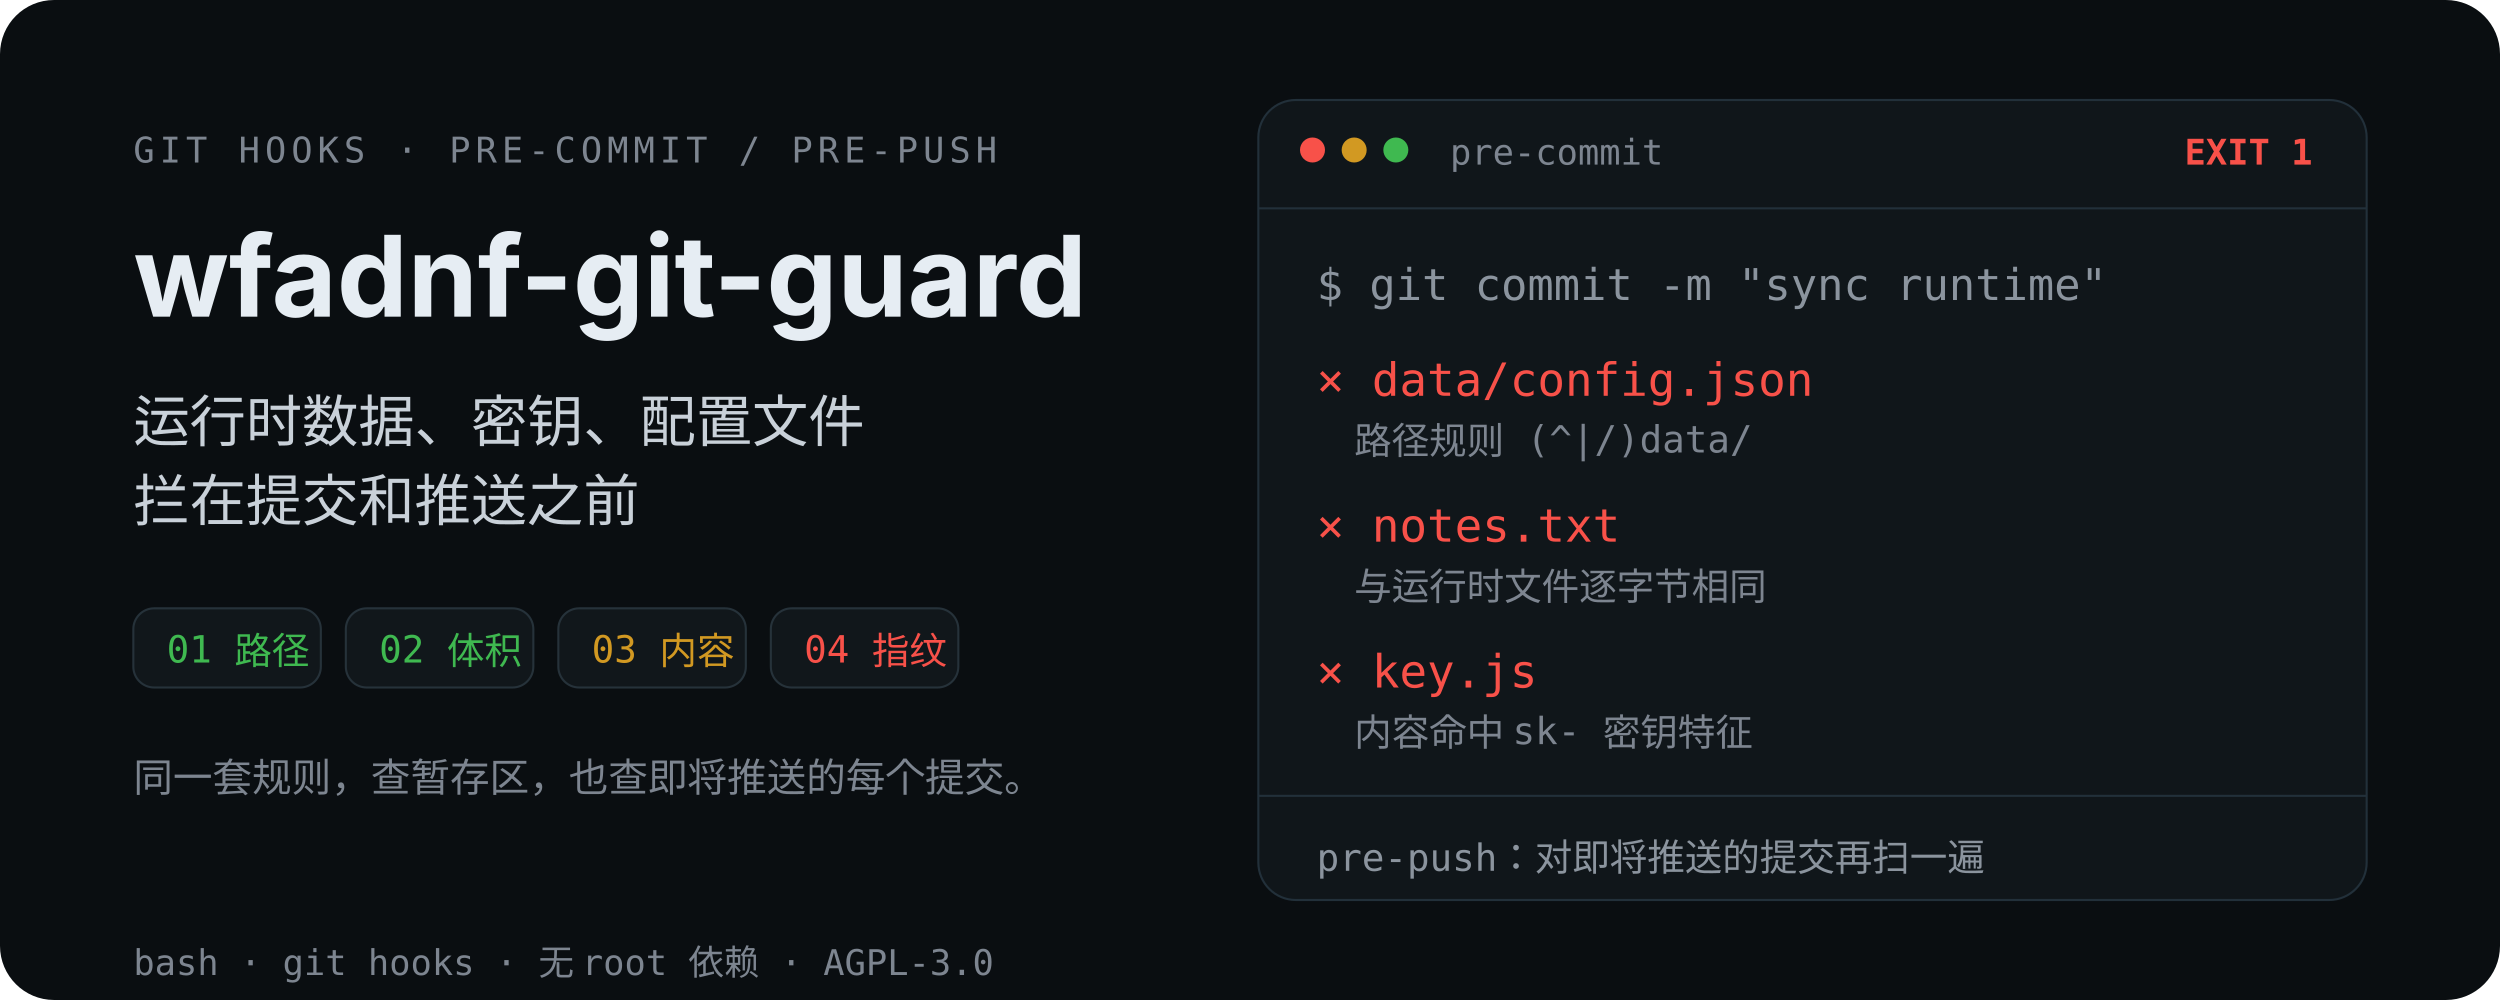
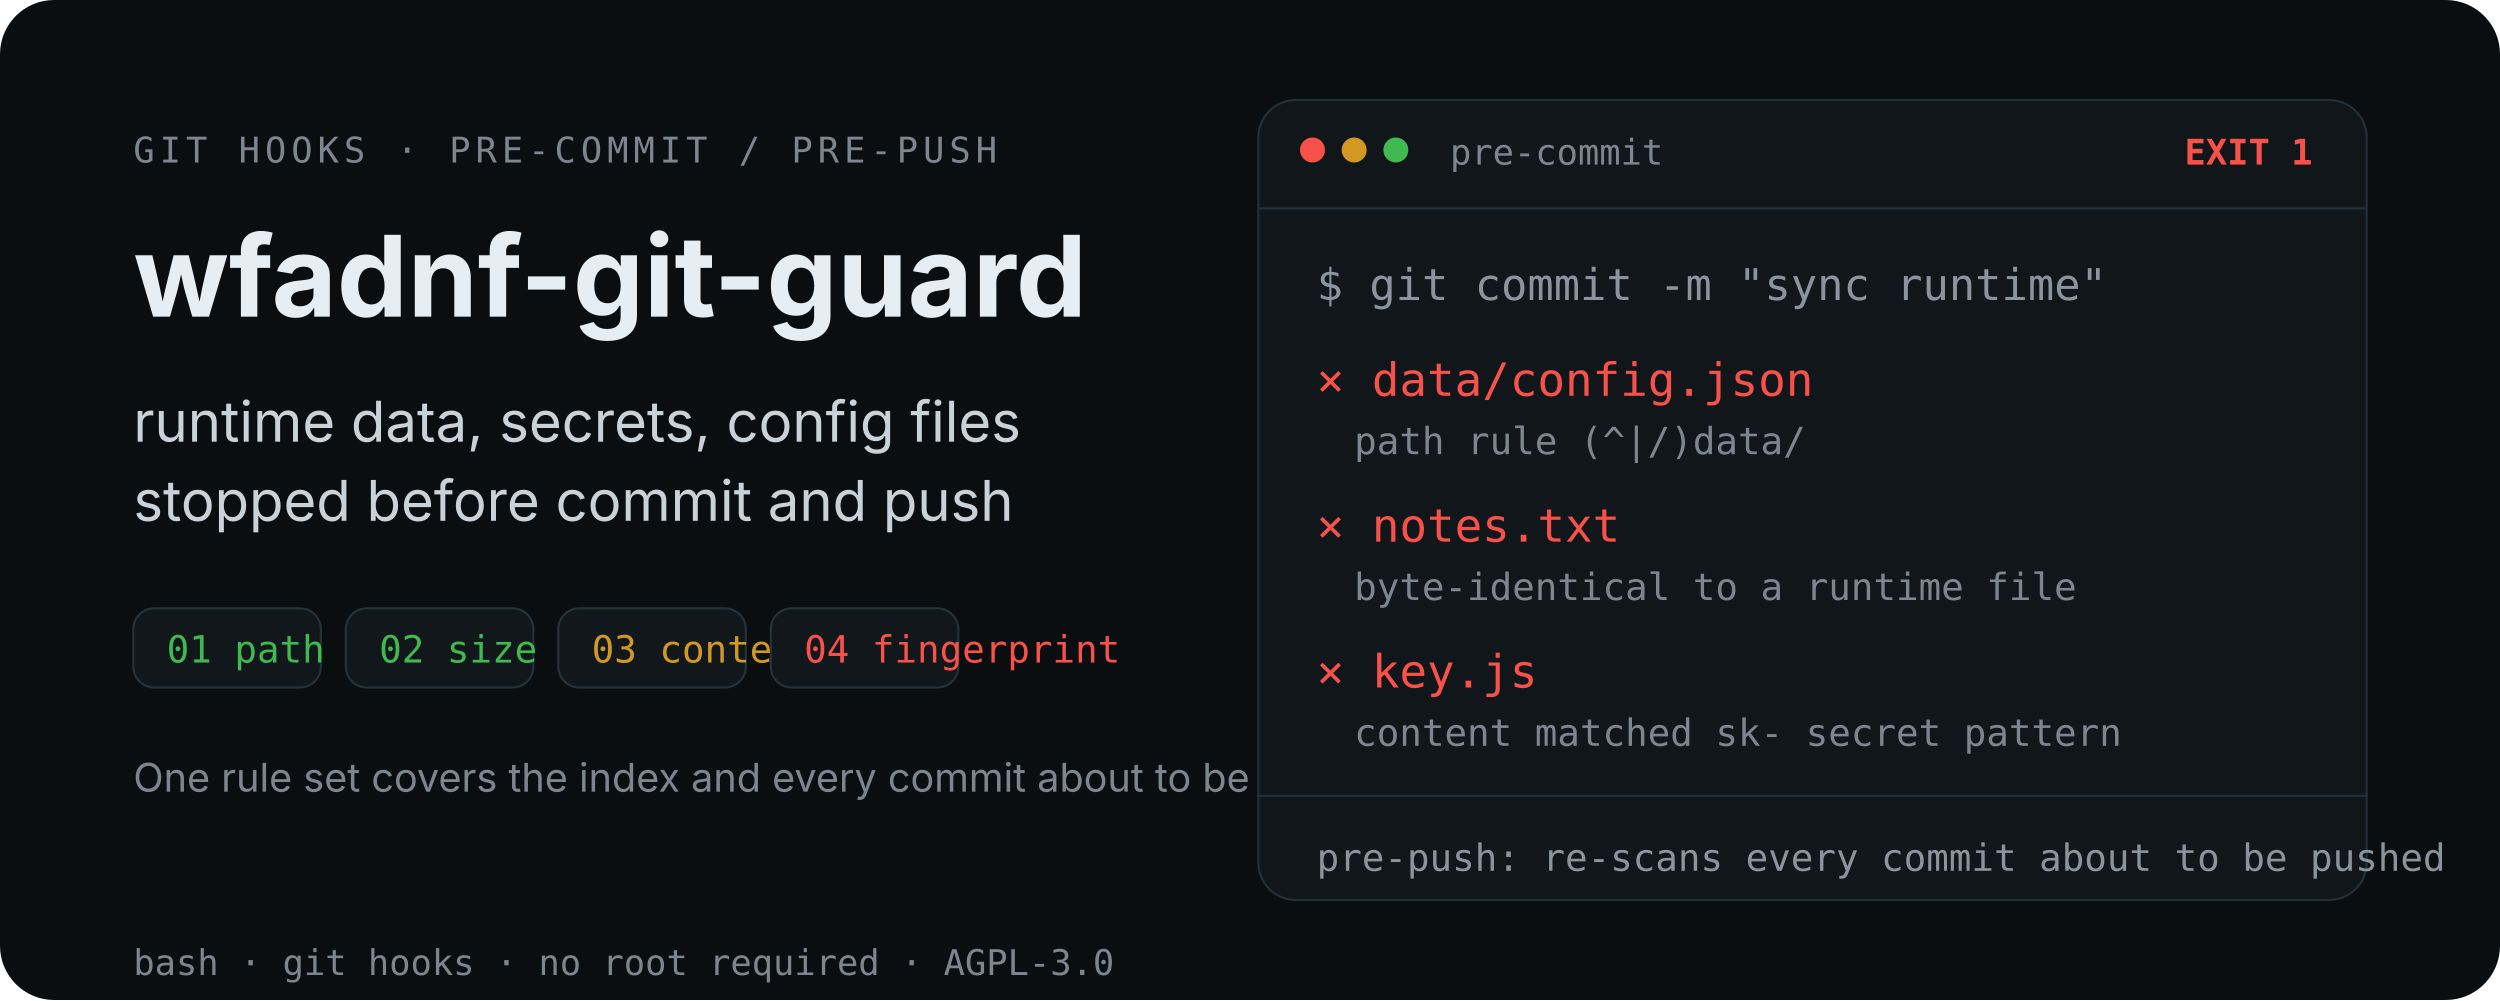
<svg xmlns="http://www.w3.org/2000/svg" width="1200" height="480" viewBox="0 0 1200 480" role="img" aria-labelledby="title desc">
  <rect width="1200" height="480" rx="26" fill="#0A0E11" />
  <g transform="translate(64 78)" font-family="-apple-system, BlinkMacSystemFont, 'Segoe UI', 'PingFang SC', sans-serif">
    <text x="0" y="0" font-family="ui-monospace, SFMono-Regular, Menlo, monospace" font-size="17" letter-spacing="2.4" fill="#7D8590">GIT HOOKS · PRE-COMMIT / PRE-PUSH</text>
    <text x="0" y="74" font-size="54" font-weight="700" fill="#E6EDF3">wfadnf-git-guard</text>
-     <text x="0" y="134" font-size="27" fill="#C9D1D9">运行时数据、密钥、配置文件</text>
-     <text x="0" y="172" font-size="27" fill="#C9D1D9">拦在提交和推送之前</text>
+     <text x="0" y="134" font-size="27" fill="#C9D1D9">runtime data, secrets, config files</text>
+     <text x="0" y="172" font-size="27" fill="#C9D1D9">stopped before commit and push</text>
    <g transform="translate(0 238)" font-family="ui-monospace, SFMono-Regular, Menlo, monospace" font-size="18">
      <rect x="0" y="-24" width="90" height="38" rx="10" fill="#11171B" stroke="#26323A" />
-       <text x="16" y="2" fill="#3FB950">01 路径</text>
+       <text x="16" y="2" fill="#3FB950">01 path</text>
      <rect x="102" y="-24" width="90" height="38" rx="10" fill="#11171B" stroke="#26323A" />
-       <text x="118" y="2" fill="#3FB950">02 体积</text>
+       <text x="118" y="2" fill="#3FB950">02 size</text>
      <rect x="204" y="-24" width="90" height="38" rx="10" fill="#11171B" stroke="#26323A" />
-       <text x="220" y="2" fill="#D29922">03 内容</text>
+       <text x="220" y="2" fill="#D29922">03 content</text>
      <rect x="306" y="-24" width="90" height="38" rx="10" fill="#11171B" stroke="#26323A" />
-       <text x="322" y="2" fill="#F85149">04 指纹</text>
+       <text x="322" y="2" fill="#F85149">04 fingerprint</text>
    </g>
-     <text x="0" y="302" font-size="19" fill="#7D8590">同一套规则，查暂存区，也查即将推送的每个提交。</text>
-     <text x="0" y="390" font-family="ui-monospace, SFMono-Regular, Menlo, monospace" font-size="17" fill="#7D8590">bash · git hooks · 无 root 依赖 · AGPL-3.0</text>
+     <text x="0" y="302" font-size="19" fill="#7D8590">One rule set covers the index and every commit about to be pushed.</text>
+     <text x="0" y="390" font-family="ui-monospace, SFMono-Regular, Menlo, monospace" font-size="17" fill="#7D8590">bash · git hooks · no root required · AGPL-3.0</text>
  </g>
  <g transform="translate(604 48)">
    <rect width="532" height="384" rx="18" fill="#10161A" stroke="#22303A" />
    <circle cx="26" cy="24" r="6" fill="#F85149" />
    <circle cx="46" cy="24" r="6" fill="#D29922" />
    <circle cx="66" cy="24" r="6" fill="#3FB950" />
    <text x="92" y="31" font-family="ui-monospace, SFMono-Regular, Menlo, monospace" font-size="17" fill="#7D8590">pre-commit</text>
    <text x="506" y="31" text-anchor="end" font-family="ui-monospace, SFMono-Regular, Menlo, monospace" font-size="17" font-weight="700" fill="#F85149">EXIT 1</text>
    <path d="M0 52 H532" stroke="#22303A" />
    <g font-family="ui-monospace, SFMono-Regular, Menlo, monospace">
      <text x="28" y="96" font-size="21" fill="#8B949E">$ git commit -m "sync runtime"</text>
      <text x="28" y="142" font-size="22" fill="#F85149">× data/config.json</text>
-       <text x="46" y="170" font-size="18" fill="#7D8590">路径规则 (^|/)data/</text>
+       <text x="46" y="170" font-size="18" fill="#7D8590">path rule (^|/)data/</text>
      <text x="28" y="212" font-size="22" fill="#F85149">× notes.txt</text>
-       <text x="46" y="240" font-size="18" fill="#7D8590">与运行时文件逐字节相同</text>
+       <text x="46" y="240" font-size="18" fill="#7D8590">byte-identical to a runtime file</text>
      <text x="28" y="282" font-size="22" fill="#F85149">× key.js</text>
-       <text x="46" y="310" font-size="18" fill="#7D8590">内容命中 sk- 密钥特征</text>
+       <text x="46" y="310" font-size="18" fill="#7D8590">content matched sk- secret pattern</text>
    </g>
    <path d="M0 334 H532" stroke="#22303A" />
-     <text x="28" y="370" font-family="ui-monospace, SFMono-Regular, Menlo, monospace" font-size="18" fill="#8B949E">pre-push：对即将推送的提交再扫一遍</text>
+     <text x="28" y="370" font-family="ui-monospace, SFMono-Regular, Menlo, monospace" font-size="18" fill="#8B949E">pre-push: re-scans every commit about to be pushed</text>
  </g>
</svg>
